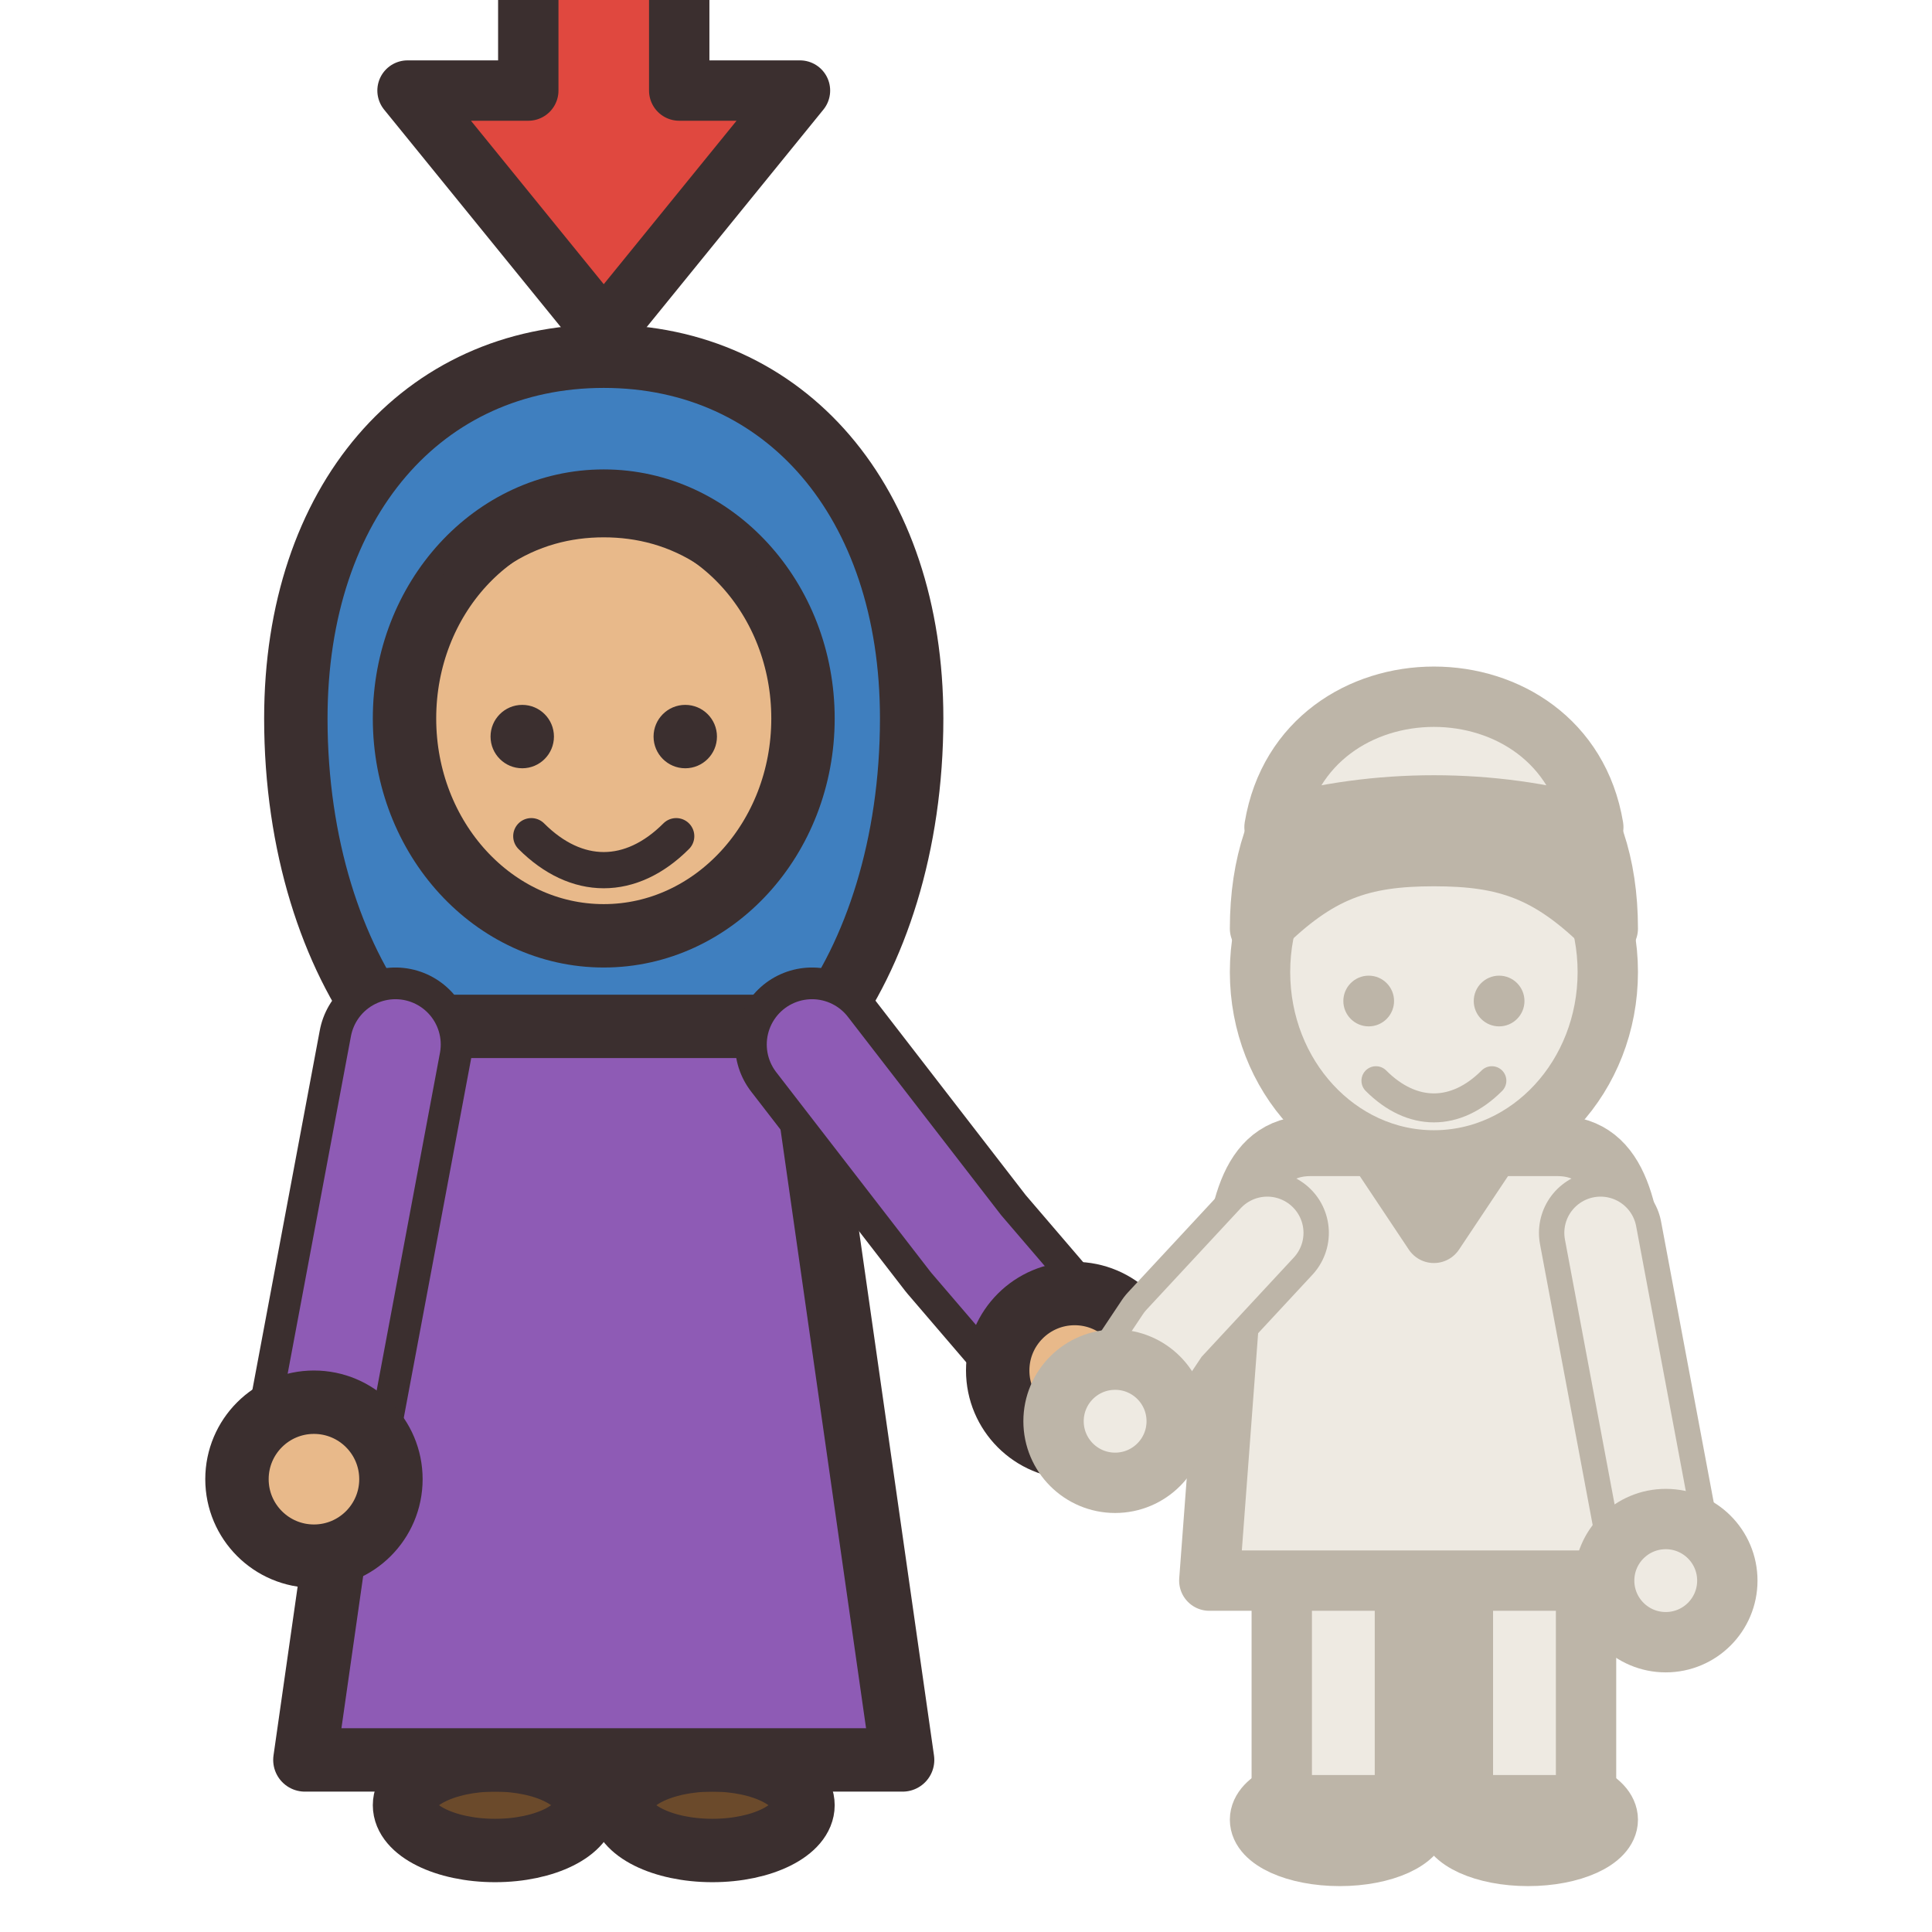
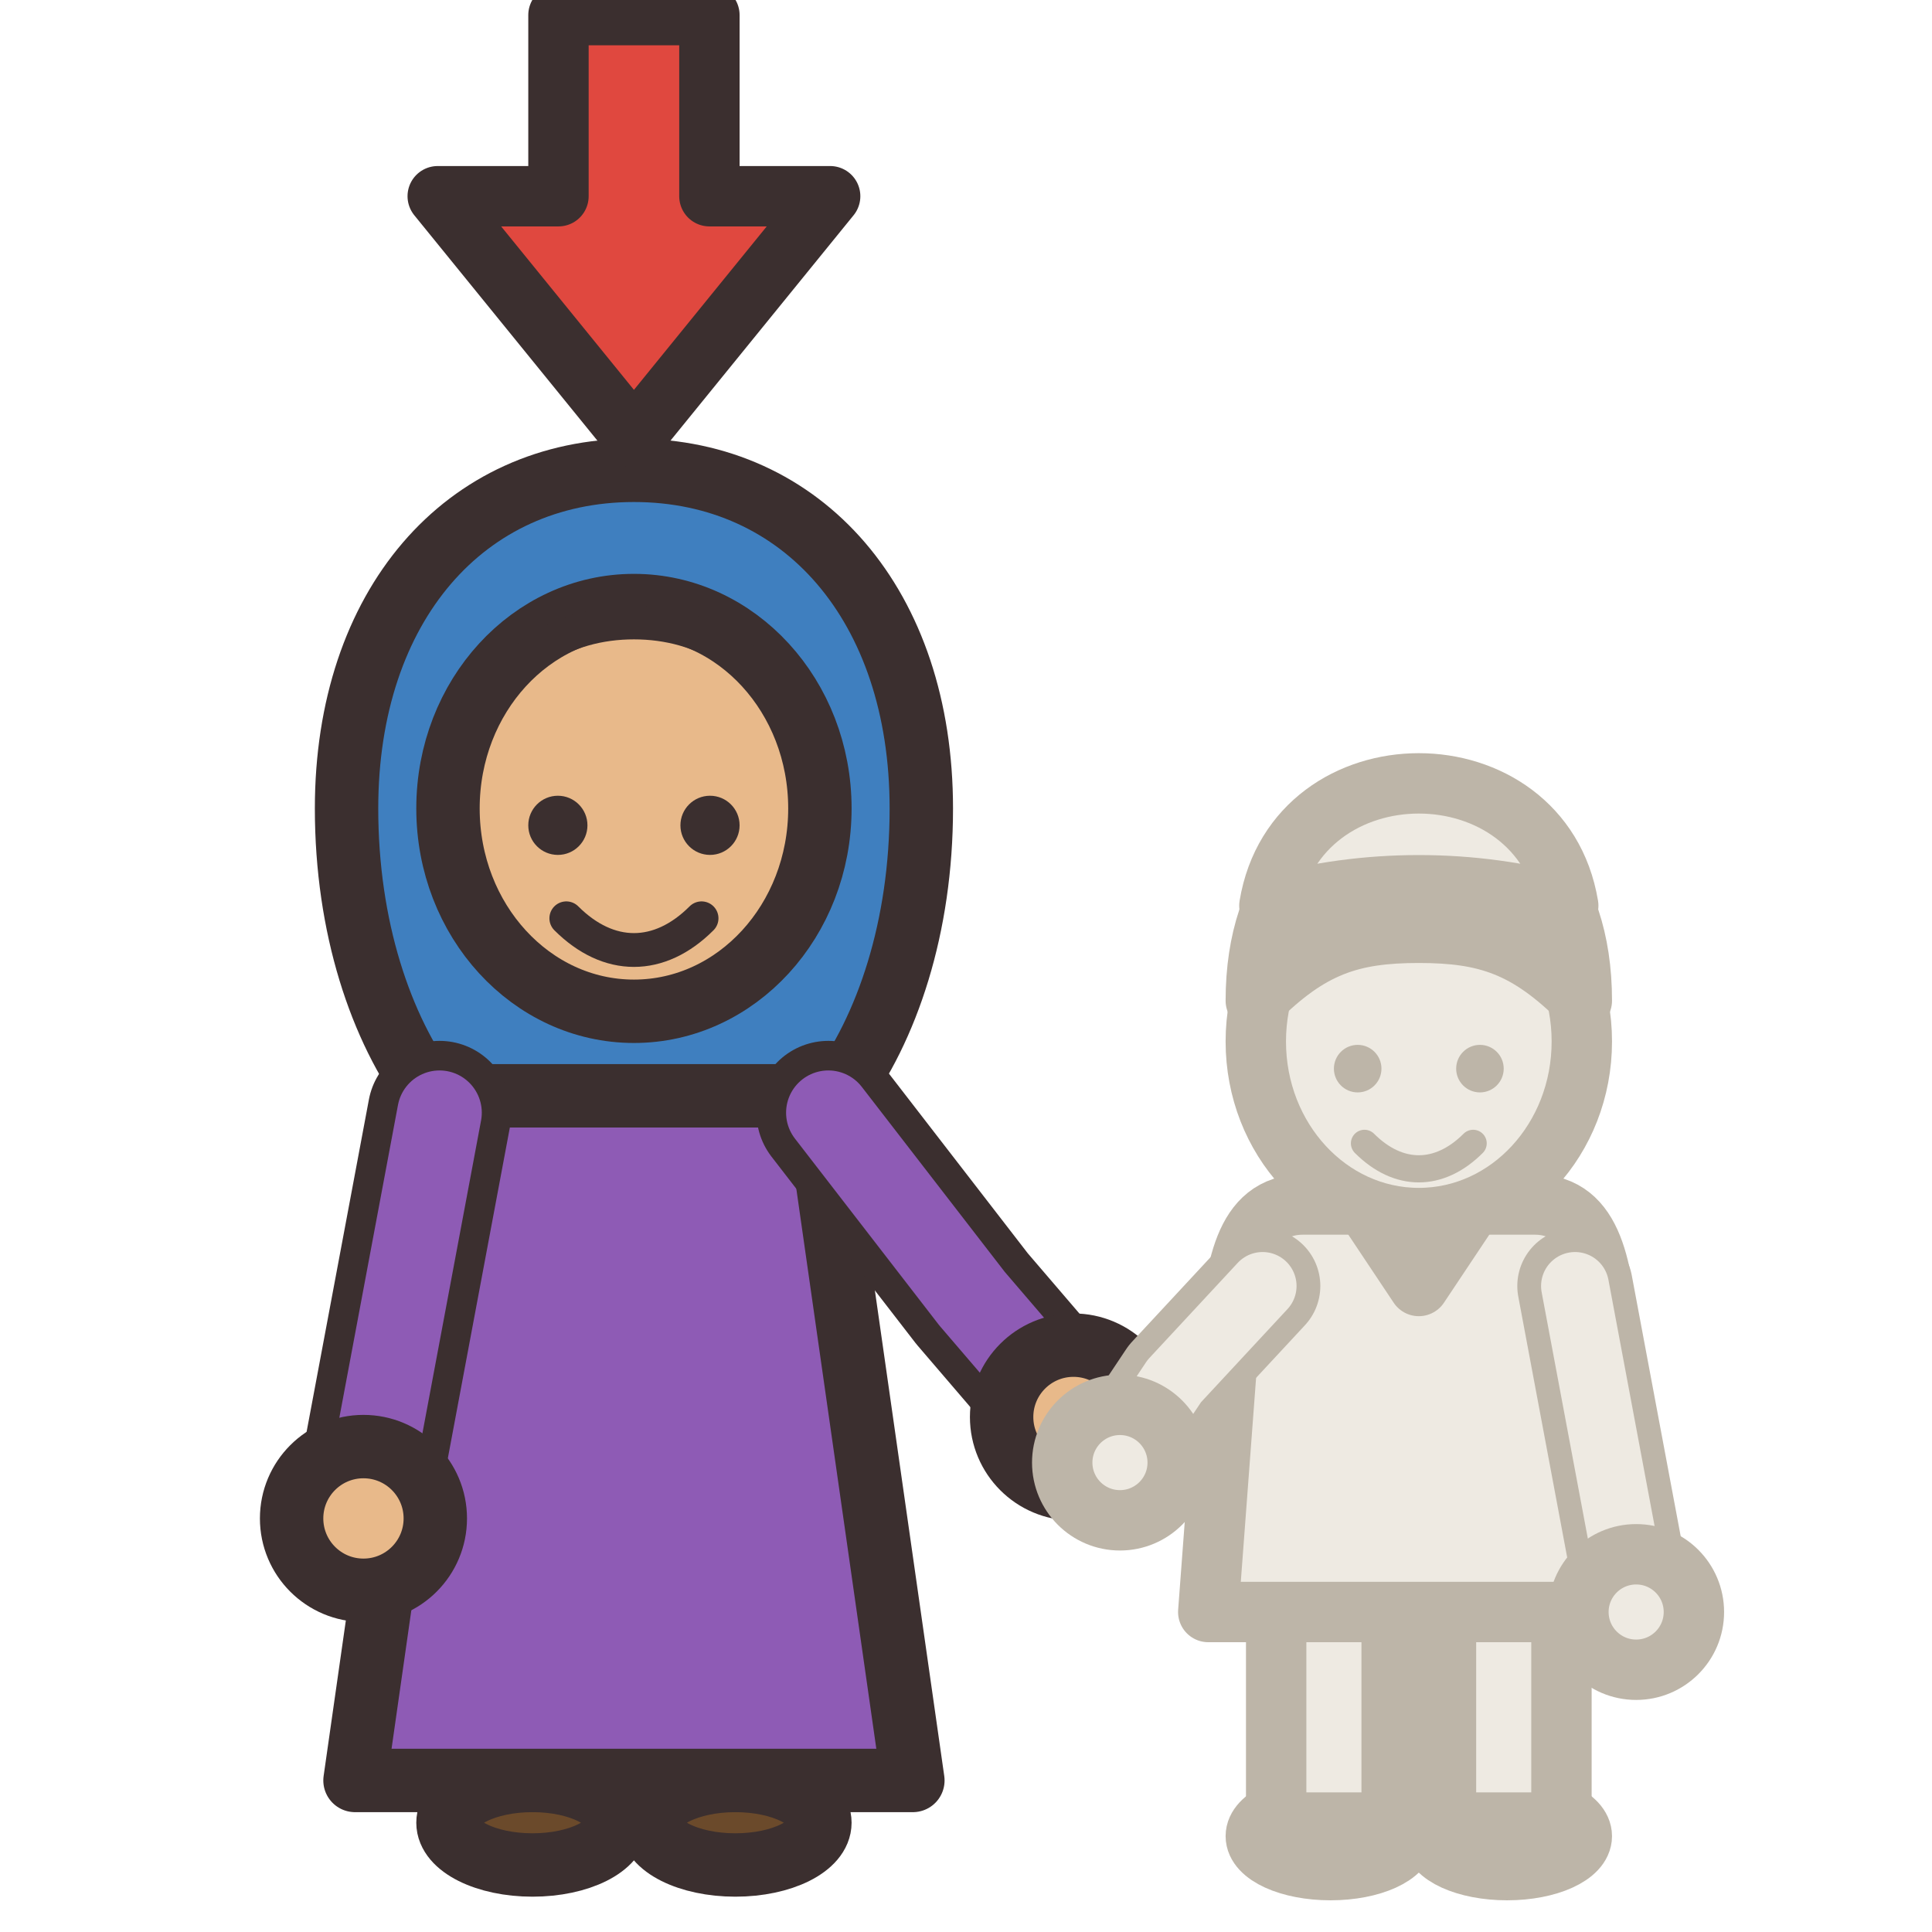
<svg xmlns="http://www.w3.org/2000/svg" viewBox="0 0 128 128">
-   <g transform="translate(40 122) scale(0.6)" stroke="#3b2f2f" stroke-linejoin="round" stroke-linecap="round" stroke-width="7.00">
+   <g transform="translate(42 123) scale(0.56)" stroke="#3b2f2f" stroke-linejoin="round" stroke-linecap="round" stroke-width="7.50">
    <ellipse cx="-12" cy="-4" rx="10" ry="5" fill="#6b4a2b" />
    <ellipse cx="12" cy="-4" rx="10" ry="5" fill="#6b4a2b" />
    <path d="M-20 -100 H20L33 -9H-33z" fill="#8e5bb5" />
    <g transform="translate(0 -124)">
      <path d="M-34 0c0-24 14-40 34-40s34 16 34 40c0 14-4 26-10 34h-48c-6-8-10-20-10-34z" fill="#3f7fbf" />
      <ellipse cx="0" cy="0" rx="22" ry="24" fill="#e8b98a" />
      <path d="M-22 -6c6-12 14-16 22-16s16 4 22 16" fill="none" stroke-width="4" />
      <circle cx="-9" cy="2" r="3.5" fill="#3b2f2f" stroke="none" />
      <circle cx="9" cy="2" r="3.5" fill="#3b2f2f" stroke="none" />
      <path d="M-8 13 c5 5 11 5 16 0" fill="none" stroke-width="4" />
    </g>
    <path d="M-23 -88 L-32 -40" fill="none" stroke-width="17" />
    <path d="M-23 -88 L-32 -40" fill="none" stroke="#8e5bb5" stroke-width="10" />
    <circle cx="-32" cy="-40" r="8.5" fill="#e8b98a" />
    <path d="M23 -88 L40 -66 L52 -52" fill="none" stroke-width="17" />
    <path d="M23 -88 L40 -66 L52 -52" fill="none" stroke="#8e5bb5" stroke-width="10" />
    <circle cx="52" cy="-52" r="8.5" fill="#e8b98a" />
  </g>
-   <g transform="translate(95 122) scale(0.48)" stroke="#bdb5a8" stroke-linejoin="round" stroke-linecap="round" stroke-width="8.33">
+   <g transform="translate(94 123) scale(0.45)" stroke="#bdb5a8" stroke-linejoin="round" stroke-linecap="round" stroke-width="8.89">
    <ellipse cx="-13" cy="-3" rx="11" ry="5" fill="#eeeae2" />
    <ellipse cx="13" cy="-3" rx="11" ry="5" fill="#eeeae2" />
    <rect x="-21" y="-44" width="17" height="39" fill="#eeeae2" />
    <rect x="4" y="-44" width="17" height="39" fill="#eeeae2" />
    <path d="M-17 -96C-26 -96 -27 -86 -28 -76L-31 -36H31L28 -76C27 -86 26 -96 17 -96z" fill="#eeeae2" />
    <path d="M-8 -96 l8 12 8-12" fill="#eeeae2" />
    <g transform="translate(0 -120)">
      <ellipse cx="0" cy="0" rx="24" ry="26" fill="#eeeae2" />
      <path d="M-24 -6c0-18 10-28 24-28s24 10 24 28c-8-8-14-10-24-10s-16 2-24 10z" fill="#bdb5a8" />
      <path d="M-22 -20c2-12 12-18 22-18s20 6 22 18c-14-4-30-4-44 0z" fill="#eeeae2" />
      <circle cx="-9" cy="4" r="3.5" fill="#bdb5a8" stroke="none" />
      <circle cx="9" cy="4" r="3.5" fill="#bdb5a8" stroke="none" />
      <path d="M-8 15 c5 5 11 5 16 0" fill="none" stroke-width="4" />
    </g>
    <path d="M-23 -84 L-36 -70 L-44 -58" fill="none" stroke-width="17" />
    <path d="M-23 -84 L-36 -70 L-44 -58" fill="none" stroke="#eeeae2" stroke-width="10" />
    <circle cx="-44" cy="-58" r="8.5" fill="#eeeae2" />
    <path d="M23 -84 L32 -36" fill="none" stroke-width="17" />
    <path d="M23 -84 L32 -36" fill="none" stroke="#eeeae2" stroke-width="10" />
    <circle cx="32" cy="-36" r="8.5" fill="#eeeae2" />
  </g>
  <g stroke="#3b2f2f" stroke-linejoin="round" stroke-linecap="round" stroke-width="4">
-     <path d="M40 8 m-5 -14 h10 v12 h8 l-13 16 l-13 -16 h8z M40 22" fill="#e0483f" />
+     <path d="M42 15 m-5 -14 h10 v12 h8 l-13 16 l-13 -16 h8z M42 29" fill="#e0483f" />
  </g>
</svg>
